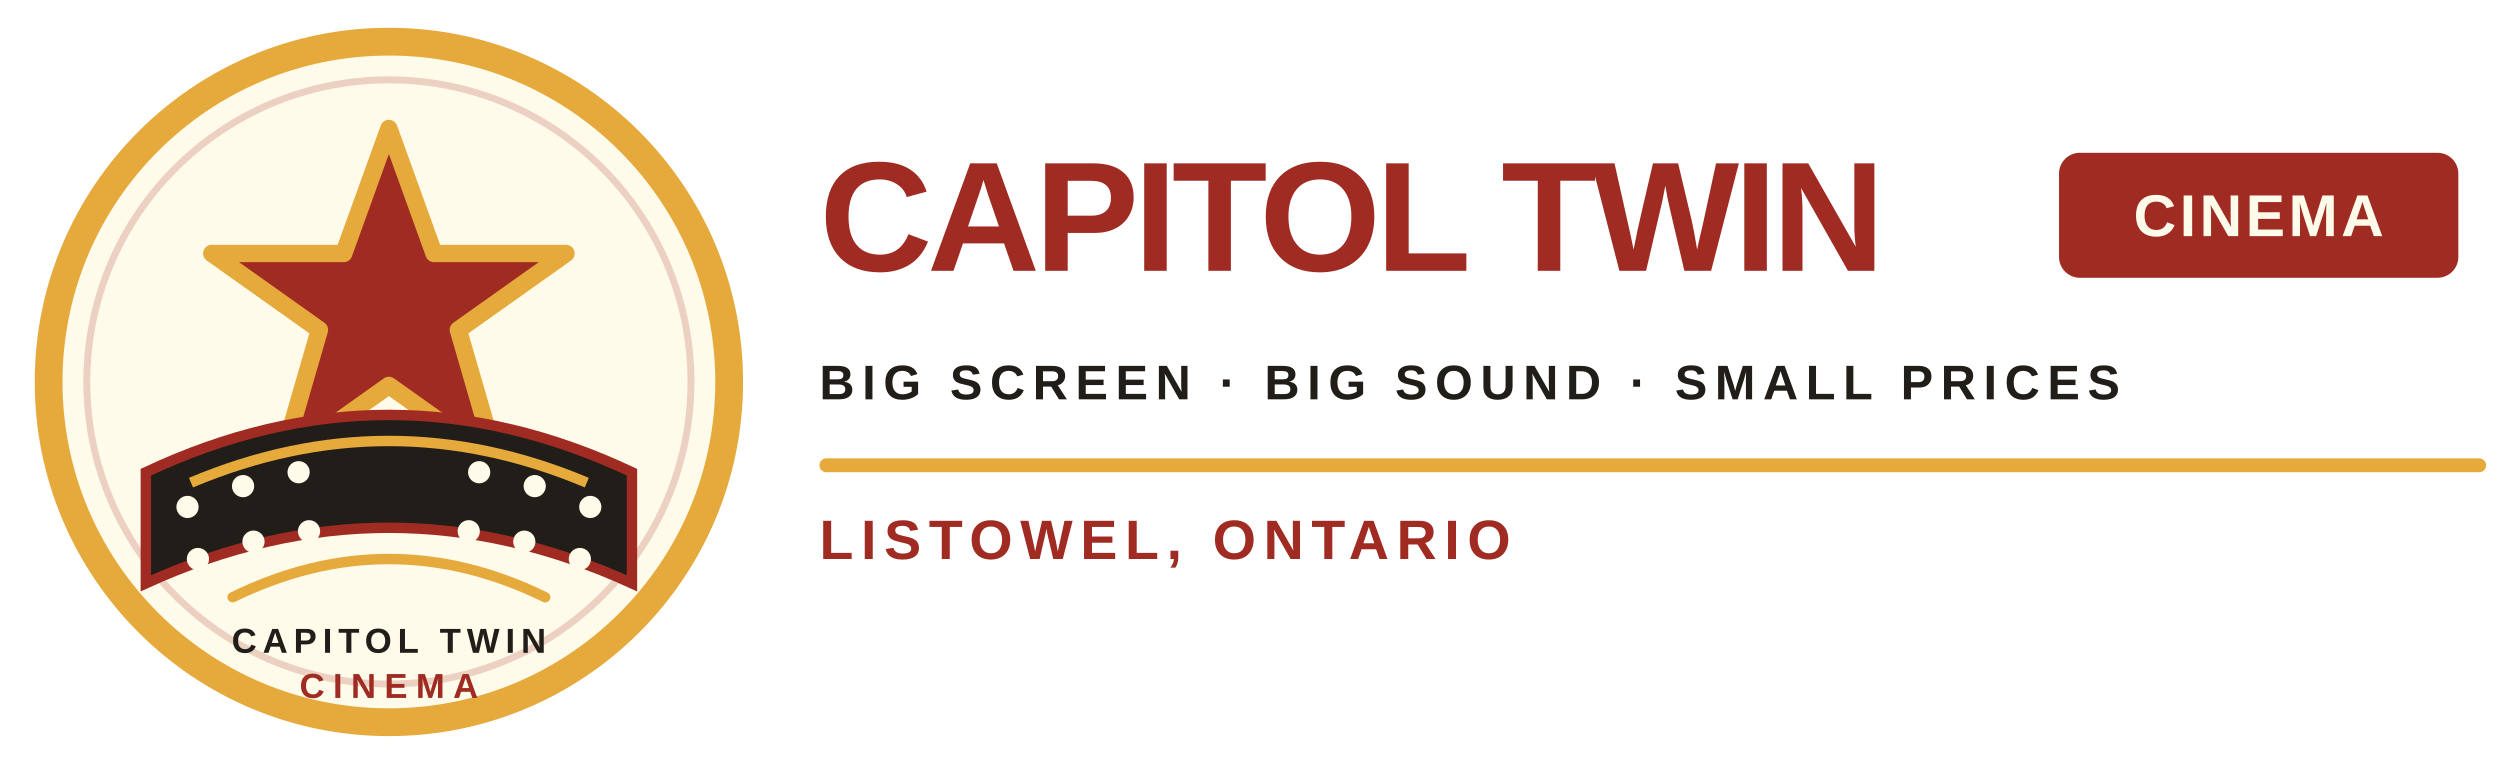
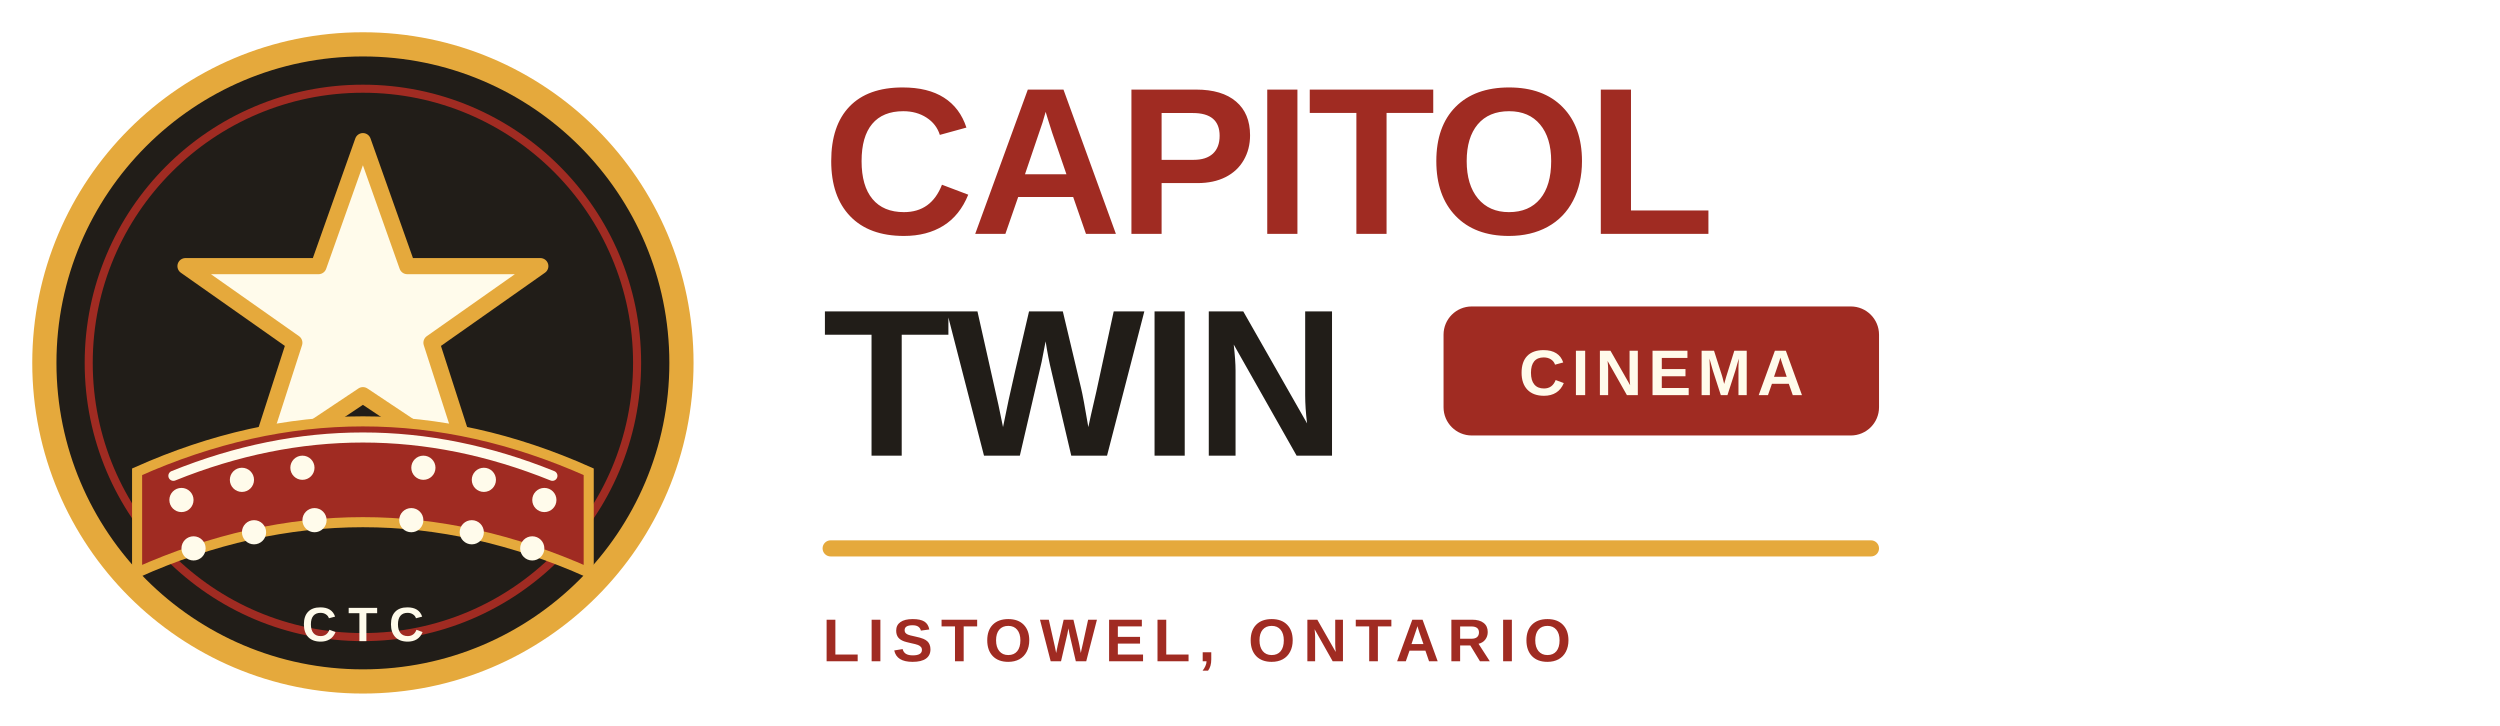
- <svg xmlns="http://www.w3.org/2000/svg" viewBox="0 0 720 220" role="img" aria-labelledby="logo-title logo-desc">
-   <g transform="translate(112 110)">
-     <circle r="98" fill="#fffbeb" stroke="#e5a93c" stroke-width="8" />
-     <circle r="87" fill="none" stroke="#a02b22" stroke-opacity=".2" stroke-width="2" />
-     <path d="M0-73 13-37h38L20-15l11 38L0 1l-31 22 11-38-31-22h38Z" fill="#a02b22" stroke="#e5a93c" stroke-width="5" stroke-linejoin="round" />
-     <path d="M-70 26Q0-7 70 26v32Q0 26-70 58Z" fill="#211d18" stroke="#a02b22" stroke-width="3" />
-     <path d="M-57 29Q0 5 57 29" fill="none" stroke="#e5a93c" stroke-width="3" />
+ <svg xmlns="http://www.w3.org/2000/svg" viewBox="0 0 620 180" role="img" aria-labelledby="logo-title logo-desc">
+   <g transform="translate(90 90)">
+     <circle r="79" fill="#211d18" stroke="#e5a93c" stroke-width="6" />
+     <circle r="68" fill="none" stroke="#a02b22" stroke-width="2" />
+     <path d="M0-55 11-24h33L17-5l10 31L0 8l-27 18 10-31-27-19h33Z" fill="#fffbeb" stroke="#e5a93c" stroke-width="4" stroke-linejoin="round" />
+     <path d="M-56 27Q0 2 56 27v25Q0 27-56 52Z" fill="#a02b22" stroke="#e5a93c" stroke-width="2.5" />
+     <path d="M-47 28Q0 9 47 28" fill="none" stroke="#fffbeb" stroke-width="2.5" stroke-linecap="round" />
    <g fill="#fffbeb">
-       <circle cx="-58" cy="36" r="3.2" />
-       <circle cx="-42" cy="30" r="3.2" />
-       <circle cx="-26" cy="26" r="3.2" />
-       <circle cx="26" cy="26" r="3.2" />
-       <circle cx="42" cy="30" r="3.2" />
-       <circle cx="58" cy="36" r="3.2" />
-       <circle cx="-55" cy="51" r="3.2" />
-       <circle cx="-39" cy="46" r="3.2" />
-       <circle cx="-23" cy="43" r="3.2" />
-       <circle cx="23" cy="43" r="3.2" />
-       <circle cx="39" cy="46" r="3.2" />
-       <circle cx="55" cy="51" r="3.2" />
+       <circle cx="-45" cy="34" r="3" />
+       <circle cx="-30" cy="29" r="3" />
+       <circle cx="-15" cy="26" r="3" />
+       <circle cx="15" cy="26" r="3" />
+       <circle cx="30" cy="29" r="3" />
+       <circle cx="45" cy="34" r="3" />
+       <circle cx="-42" cy="46" r="3" />
+       <circle cx="-27" cy="42" r="3" />
+       <circle cx="-12" cy="39" r="3" />
+       <circle cx="12" cy="39" r="3" />
+       <circle cx="27" cy="42" r="3" />
+       <circle cx="42" cy="46" r="3" />
    </g>
-     <path d="M-45 62Q0 40 45 62" fill="none" stroke="#e5a93c" stroke-width="3" stroke-linecap="round" />
-     <text x="0" y="78" text-anchor="middle" fill="#211d18" font-family="Arial,Helvetica,sans-serif" font-size="10" font-weight="900" letter-spacing="1.7">CAPITOL TWIN</text>
-     <text x="0" y="91" text-anchor="middle" fill="#a02b22" font-family="Arial,Helvetica,sans-serif" font-size="10" font-weight="900" letter-spacing="2.4">CINEMA</text>
+     <text x="0" y="69" text-anchor="middle" fill="#fffbeb" font-family="Arial,Helvetica,sans-serif" font-size="12" font-weight="900" letter-spacing="2.8">CTC</text>
  </g>
-   <g transform="translate(236 78)">
-     <text x="0" y="0" fill="#a02b22" font-family="Arial,Helvetica,sans-serif" font-size="45" font-weight="900" letter-spacing="-1.5">CAPITOL TWIN</text>
-     <rect x="357" y="-34" width="115" height="36" rx="6" fill="#a02b22" />
-     <text x="414.5" y="-10" text-anchor="middle" fill="#fffbeb" font-family="Arial,Helvetica,sans-serif" font-size="17" font-weight="900" letter-spacing="1">CINEMA</text>
-     <text x="0" y="37" fill="#211d18" font-family="Arial,Helvetica,sans-serif" font-size="14" font-weight="800" letter-spacing="2.2">BIG SCREEN · BIG SOUND · SMALL PRICES</text>
-     <rect x="0" y="54" width="480" height="4" rx="2" fill="#e5a93c" />
-     <text x="0" y="83" fill="#a02b22" font-family="Arial,Helvetica,sans-serif" font-size="16" font-weight="800" letter-spacing="2.2">LISTOWEL, ONTARIO</text>
+   <g transform="translate(204 58)">
+     <text x="0" y="0" fill="#a02b22" font-family="Arial,Helvetica,sans-serif" font-size="52" font-weight="900" letter-spacing="-1">CAPITOL</text>
+     <text x="0" y="55" fill="#211d18" font-family="Arial,Helvetica,sans-serif" font-size="52" font-weight="900" letter-spacing="-1">TWIN</text>
+     <rect x="154" y="18" width="108" height="32" rx="7" fill="#a02b22" />
+     <text x="208" y="40" text-anchor="middle" fill="#fffbeb" font-family="Arial,Helvetica,sans-serif" font-size="16" font-weight="900" letter-spacing="1.5">CINEMA</text>
+     <rect x="0" y="76" width="262" height="4" rx="2" fill="#e5a93c" />
+     <text x="0" y="106" fill="#a02b22" font-family="Arial,Helvetica,sans-serif" font-size="15" font-weight="900" letter-spacing="2">LISTOWEL, ONTARIO</text>
  </g>
</svg>
